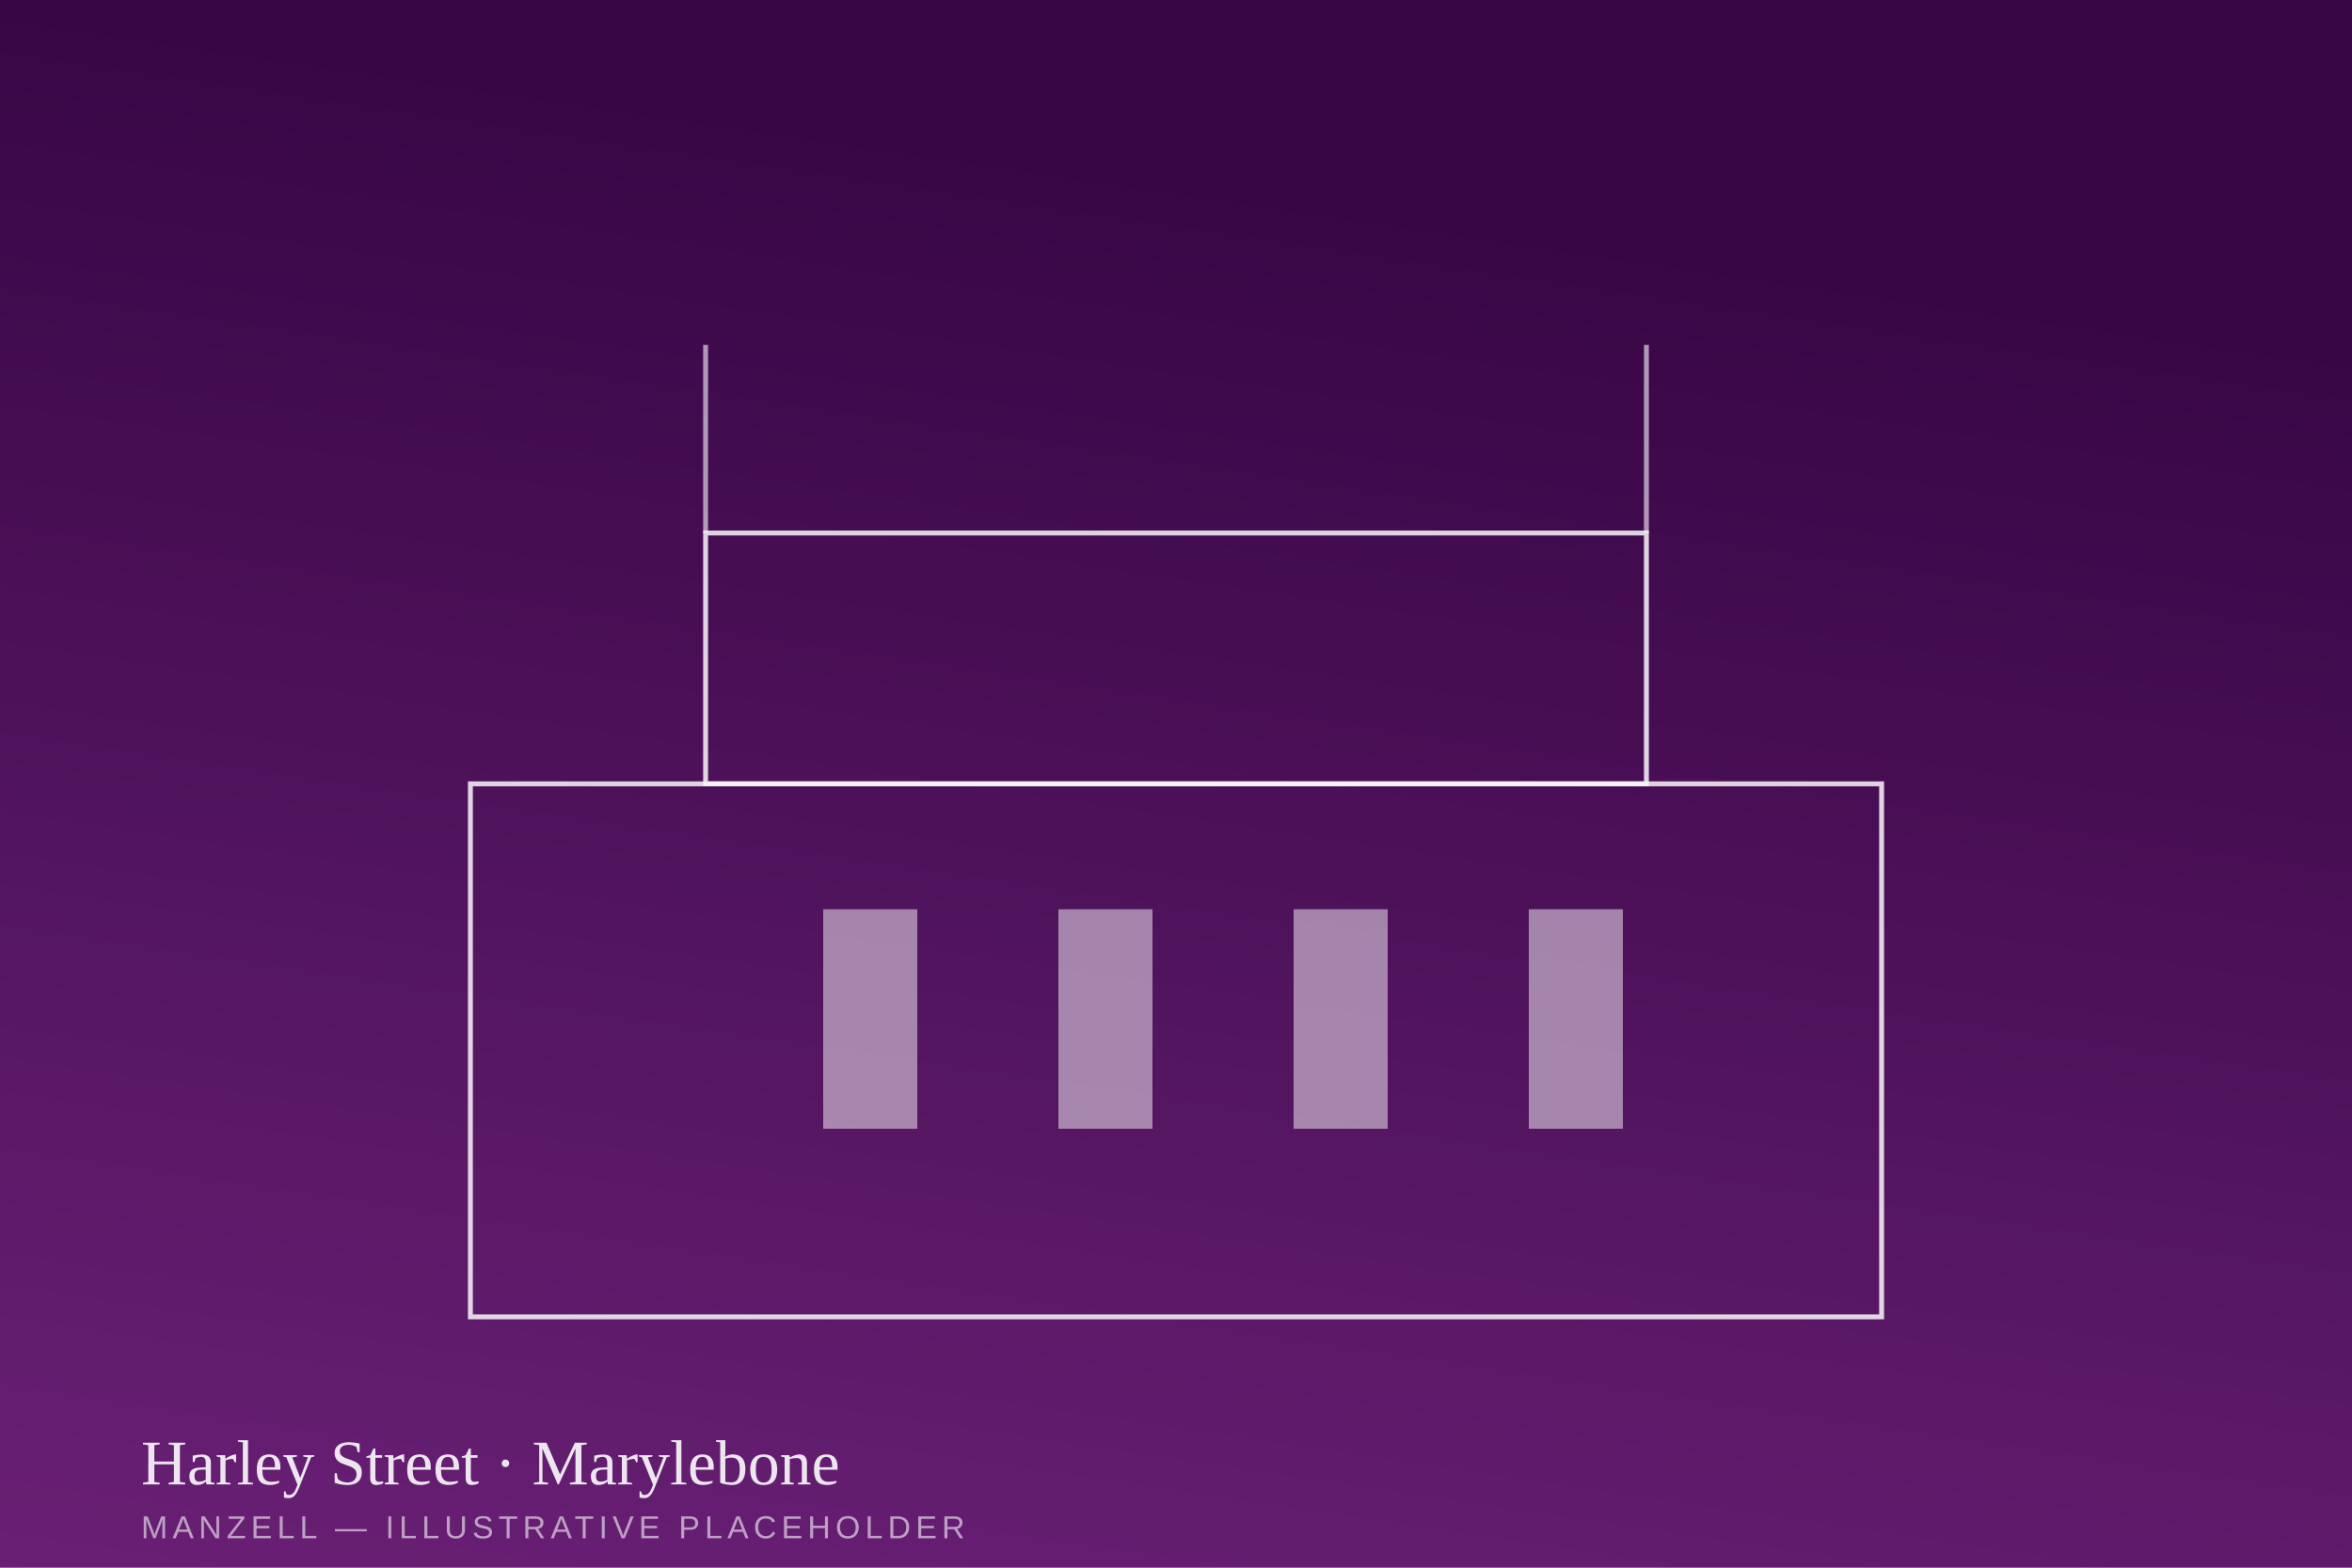
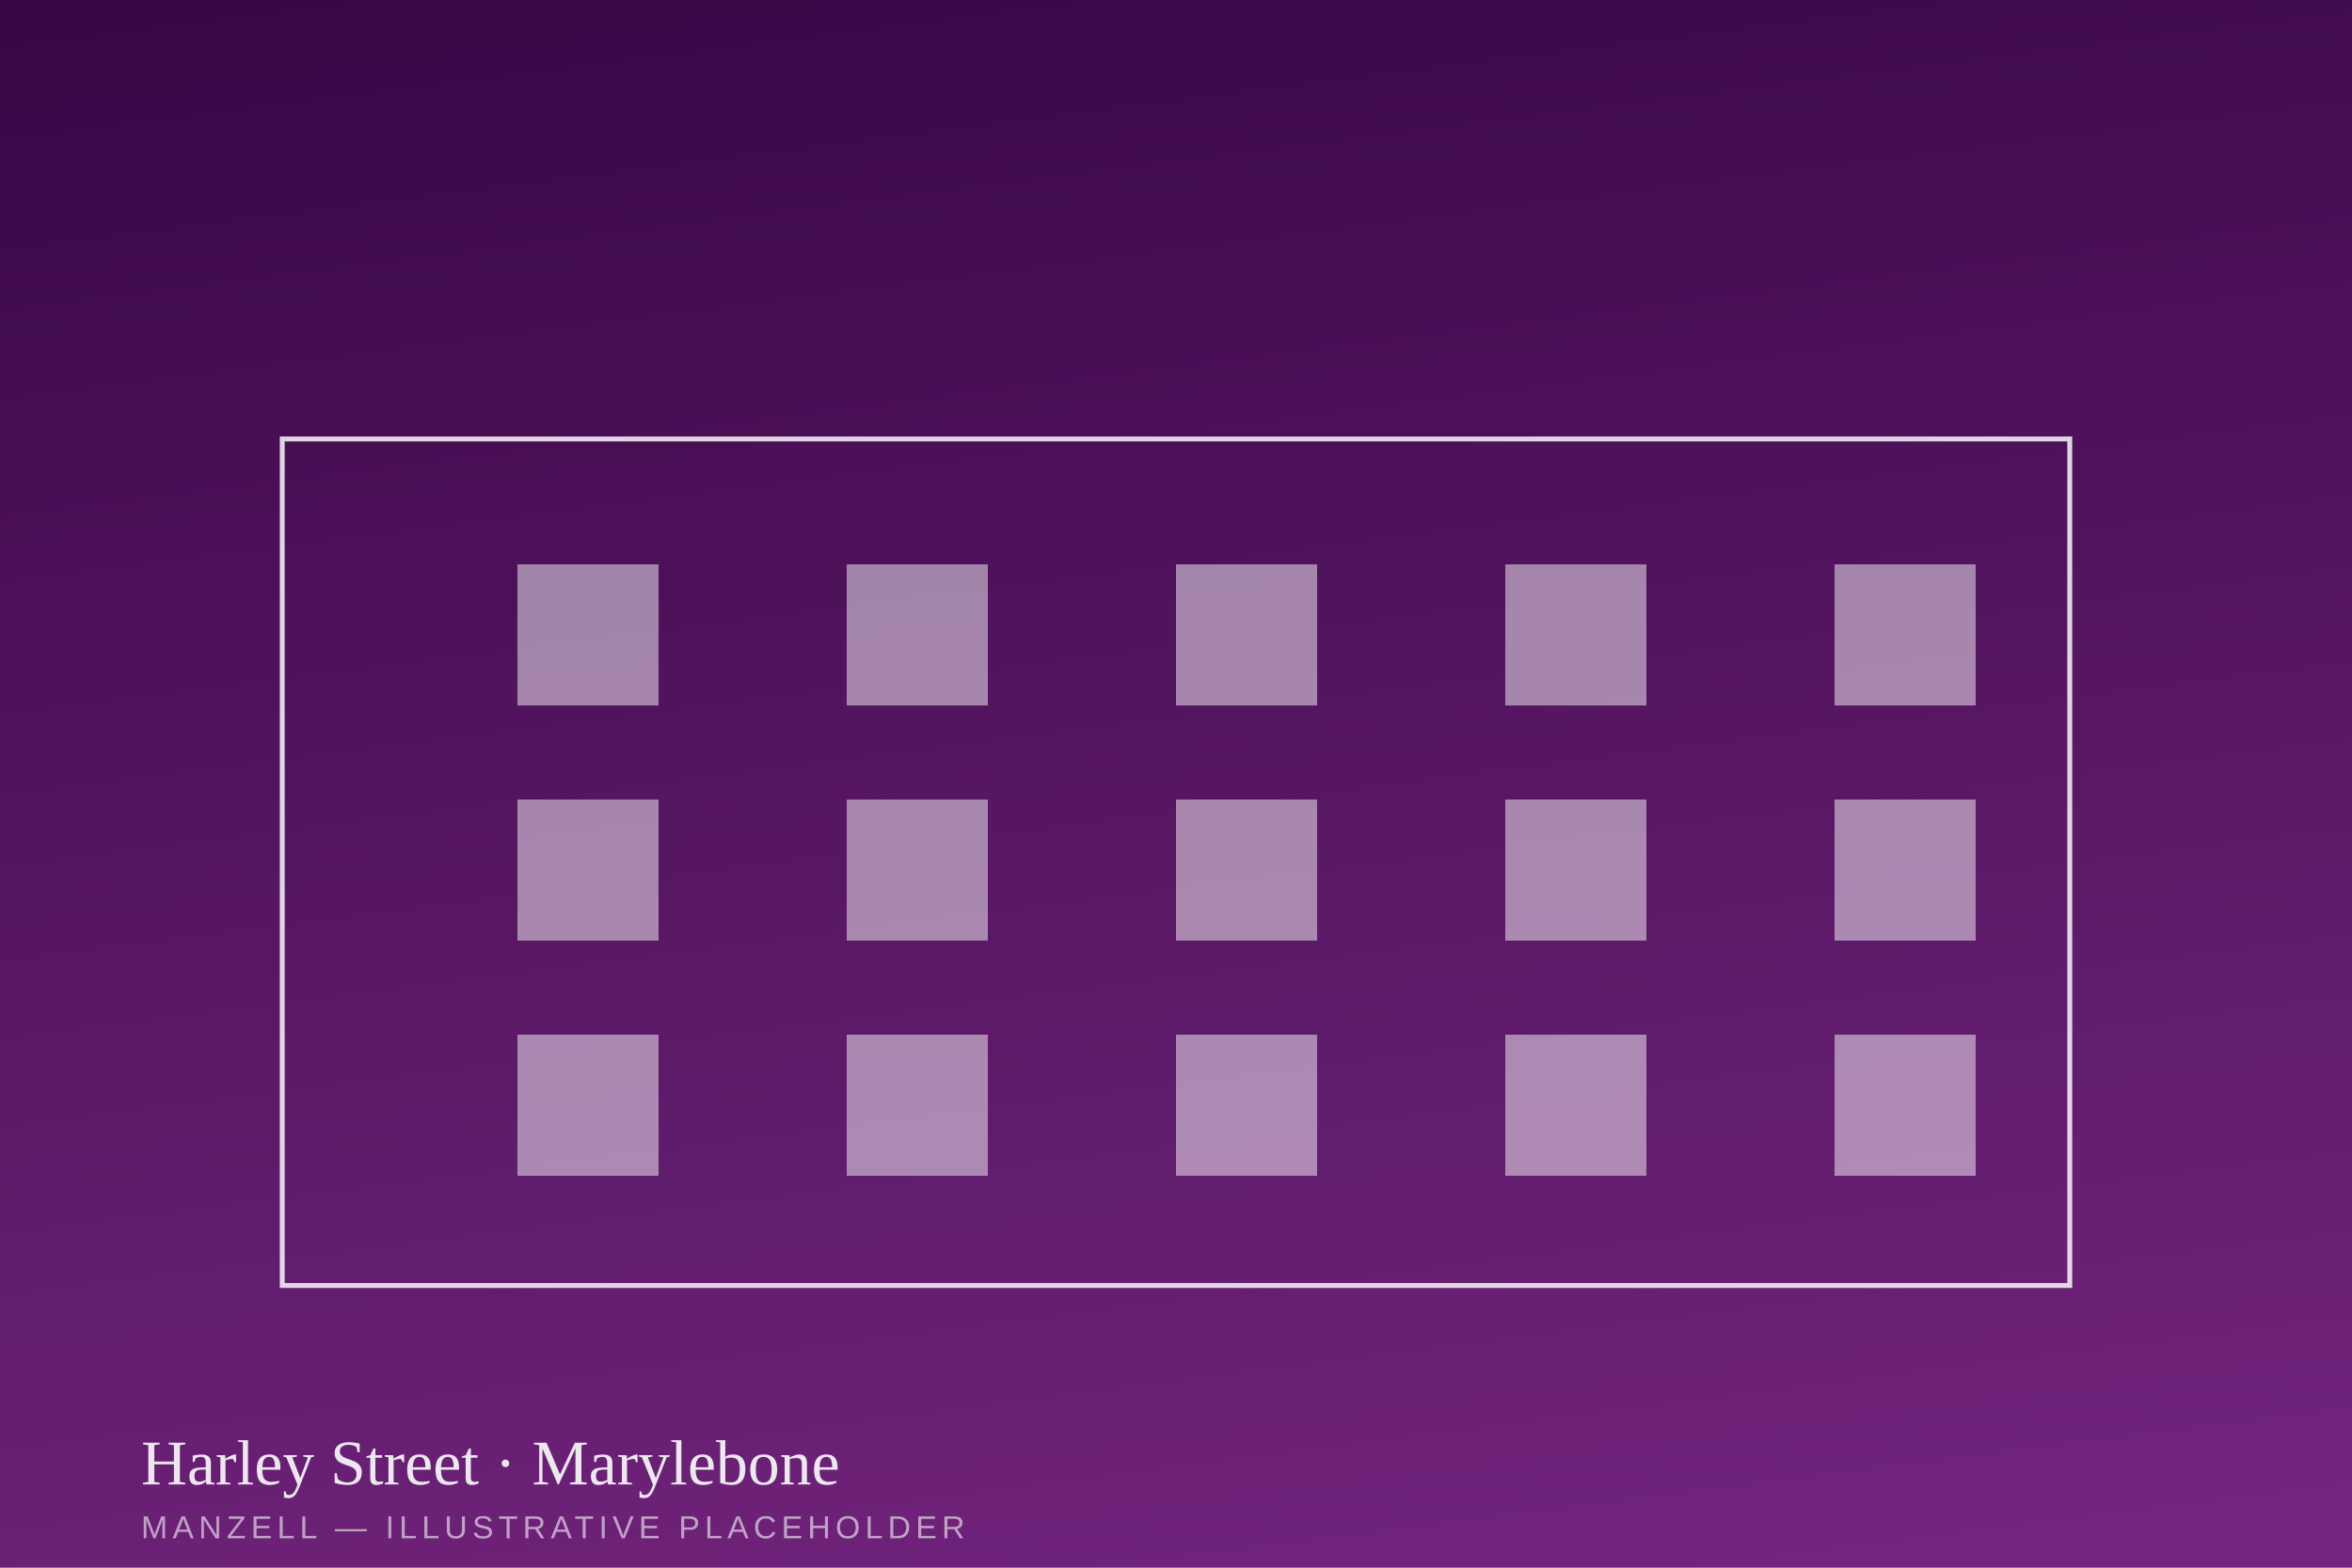
<svg xmlns="http://www.w3.org/2000/svg" width="960" height="640" viewBox="0 0 960 640" role="img" aria-label="Harley Street · Marylebone">
  <defs>
-     <linearGradient id="g134" x1="0%" y1="0%" x2="100%" y2="100%" gradientTransform="rotate(58)">
+     <linearGradient id="g102" x1="0%" y1="0%" x2="100%" y2="100%" gradientTransform="rotate(34)">
      <stop offset="0%" stop-color="#36013f" />
      <stop offset="100%" stop-color="#832a89" />
    </linearGradient>
  </defs>
-   <rect width="960" height="640" fill="url(#g134)" />
+   <rect width="960" height="640" fill="url(#g102)" />
  <rect x="0" y="0" width="960" height="640" fill="#514ea2" opacity="0.06" />
-   <rect x="192" y="320" width="576" height="217.6" fill="none" stroke="#f9f7fa" stroke-width="2" opacity="0.85" />
-   <rect x="288" y="217.6" width="384" height="102.4" fill="none" stroke="#f9f7fa" stroke-width="2" opacity="0.85" />
-   <line x1="288" y1="217.6" x2="288" y2="140.8" stroke="#f9f7fa" stroke-width="2" opacity="0.6" />
-   <line x1="672" y1="217.6" x2="672" y2="140.8" stroke="#f9f7fa" stroke-width="2" opacity="0.6" />
-   <rect x="336" y="371.2" width="38.4" height="89.6" fill="#f9f7fa" opacity="0.5" />
-   <rect x="432" y="371.2" width="38.4" height="89.6" fill="#f9f7fa" opacity="0.5" />
-   <rect x="528" y="371.2" width="38.4" height="89.6" fill="#f9f7fa" opacity="0.5" />
-   <rect x="624" y="371.2" width="38.4" height="89.6" fill="#f9f7fa" opacity="0.5" />
+   <rect x="115.2" y="179.2" width="729.6" height="345.6" fill="none" stroke="#f9f7fa" stroke-width="2" opacity="0.85" />
+   <rect x="211.2" y="230.4" width="57.6" height="57.6" fill="#f9f7fa" opacity="0.5" />
+   <rect x="345.6" y="230.4" width="57.6" height="57.6" fill="#f9f7fa" opacity="0.5" />
+   <rect x="480" y="230.4" width="57.6" height="57.6" fill="#f9f7fa" opacity="0.5" />
+   <rect x="614.4" y="230.4" width="57.6" height="57.6" fill="#f9f7fa" opacity="0.5" />
+   <rect x="748.8" y="230.4" width="57.6" height="57.6" fill="#f9f7fa" opacity="0.5" />
+   <rect x="211.2" y="326.4" width="57.6" height="57.6" fill="#f9f7fa" opacity="0.5" />
+   <rect x="345.6" y="326.4" width="57.6" height="57.6" fill="#f9f7fa" opacity="0.5" />
+   <rect x="480" y="326.4" width="57.6" height="57.6" fill="#f9f7fa" opacity="0.5" />
+   <rect x="614.4" y="326.4" width="57.6" height="57.6" fill="#f9f7fa" opacity="0.5" />
+   <rect x="748.8" y="326.4" width="57.6" height="57.6" fill="#f9f7fa" opacity="0.5" />
+   <rect x="211.2" y="422.4" width="57.6" height="57.6" fill="#f9f7fa" opacity="0.5" />
+   <rect x="345.6" y="422.4" width="57.6" height="57.6" fill="#f9f7fa" opacity="0.5" />
+   <rect x="480" y="422.4" width="57.6" height="57.6" fill="#f9f7fa" opacity="0.5" />
+   <rect x="614.4" y="422.4" width="57.6" height="57.6" fill="#f9f7fa" opacity="0.5" />
+   <rect x="748.8" y="422.4" width="57.6" height="57.6" fill="#f9f7fa" opacity="0.5" />
  <text x="57.6" y="606" font-family="Georgia, 'Times New Roman', serif" font-size="26" fill="#f9f7fa" opacity="0.92">Harley Street · Marylebone</text>
  <text x="57.6" y="628" font-family="Arial, sans-serif" font-size="13" letter-spacing="2" fill="#f9f7fa" opacity="0.6">MANZELL — ILLUSTRATIVE PLACEHOLDER</text>
</svg>
